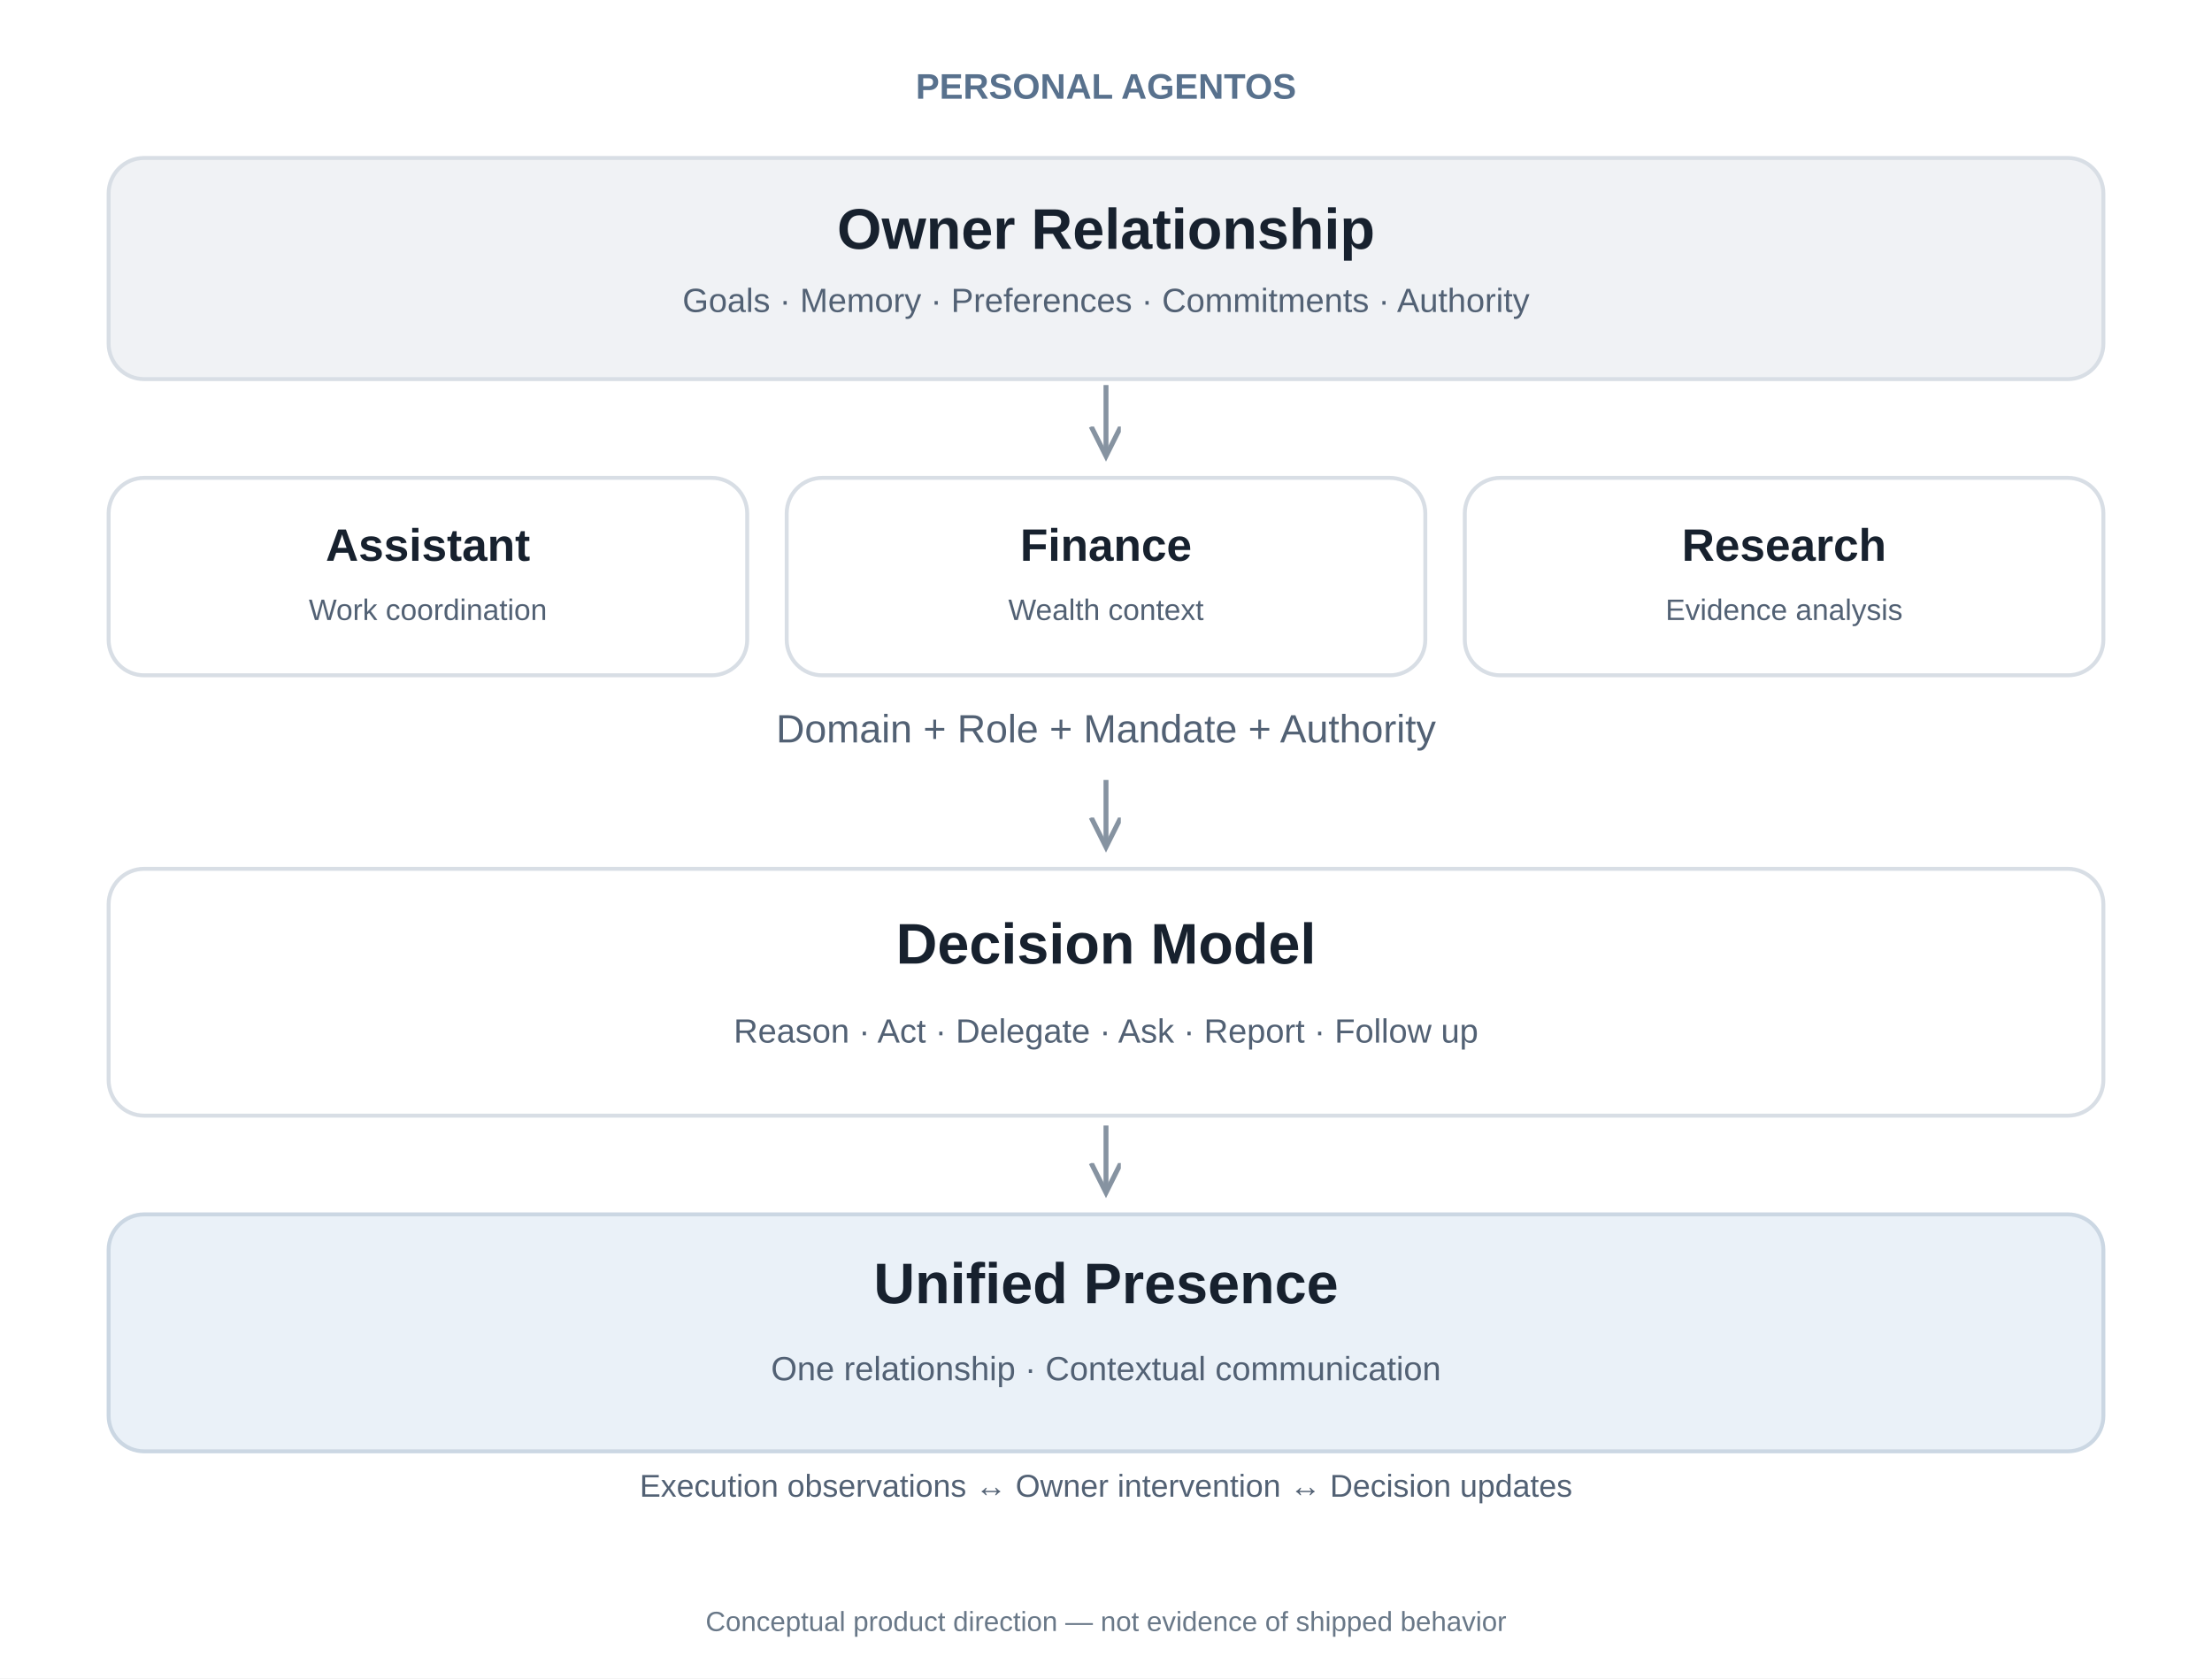
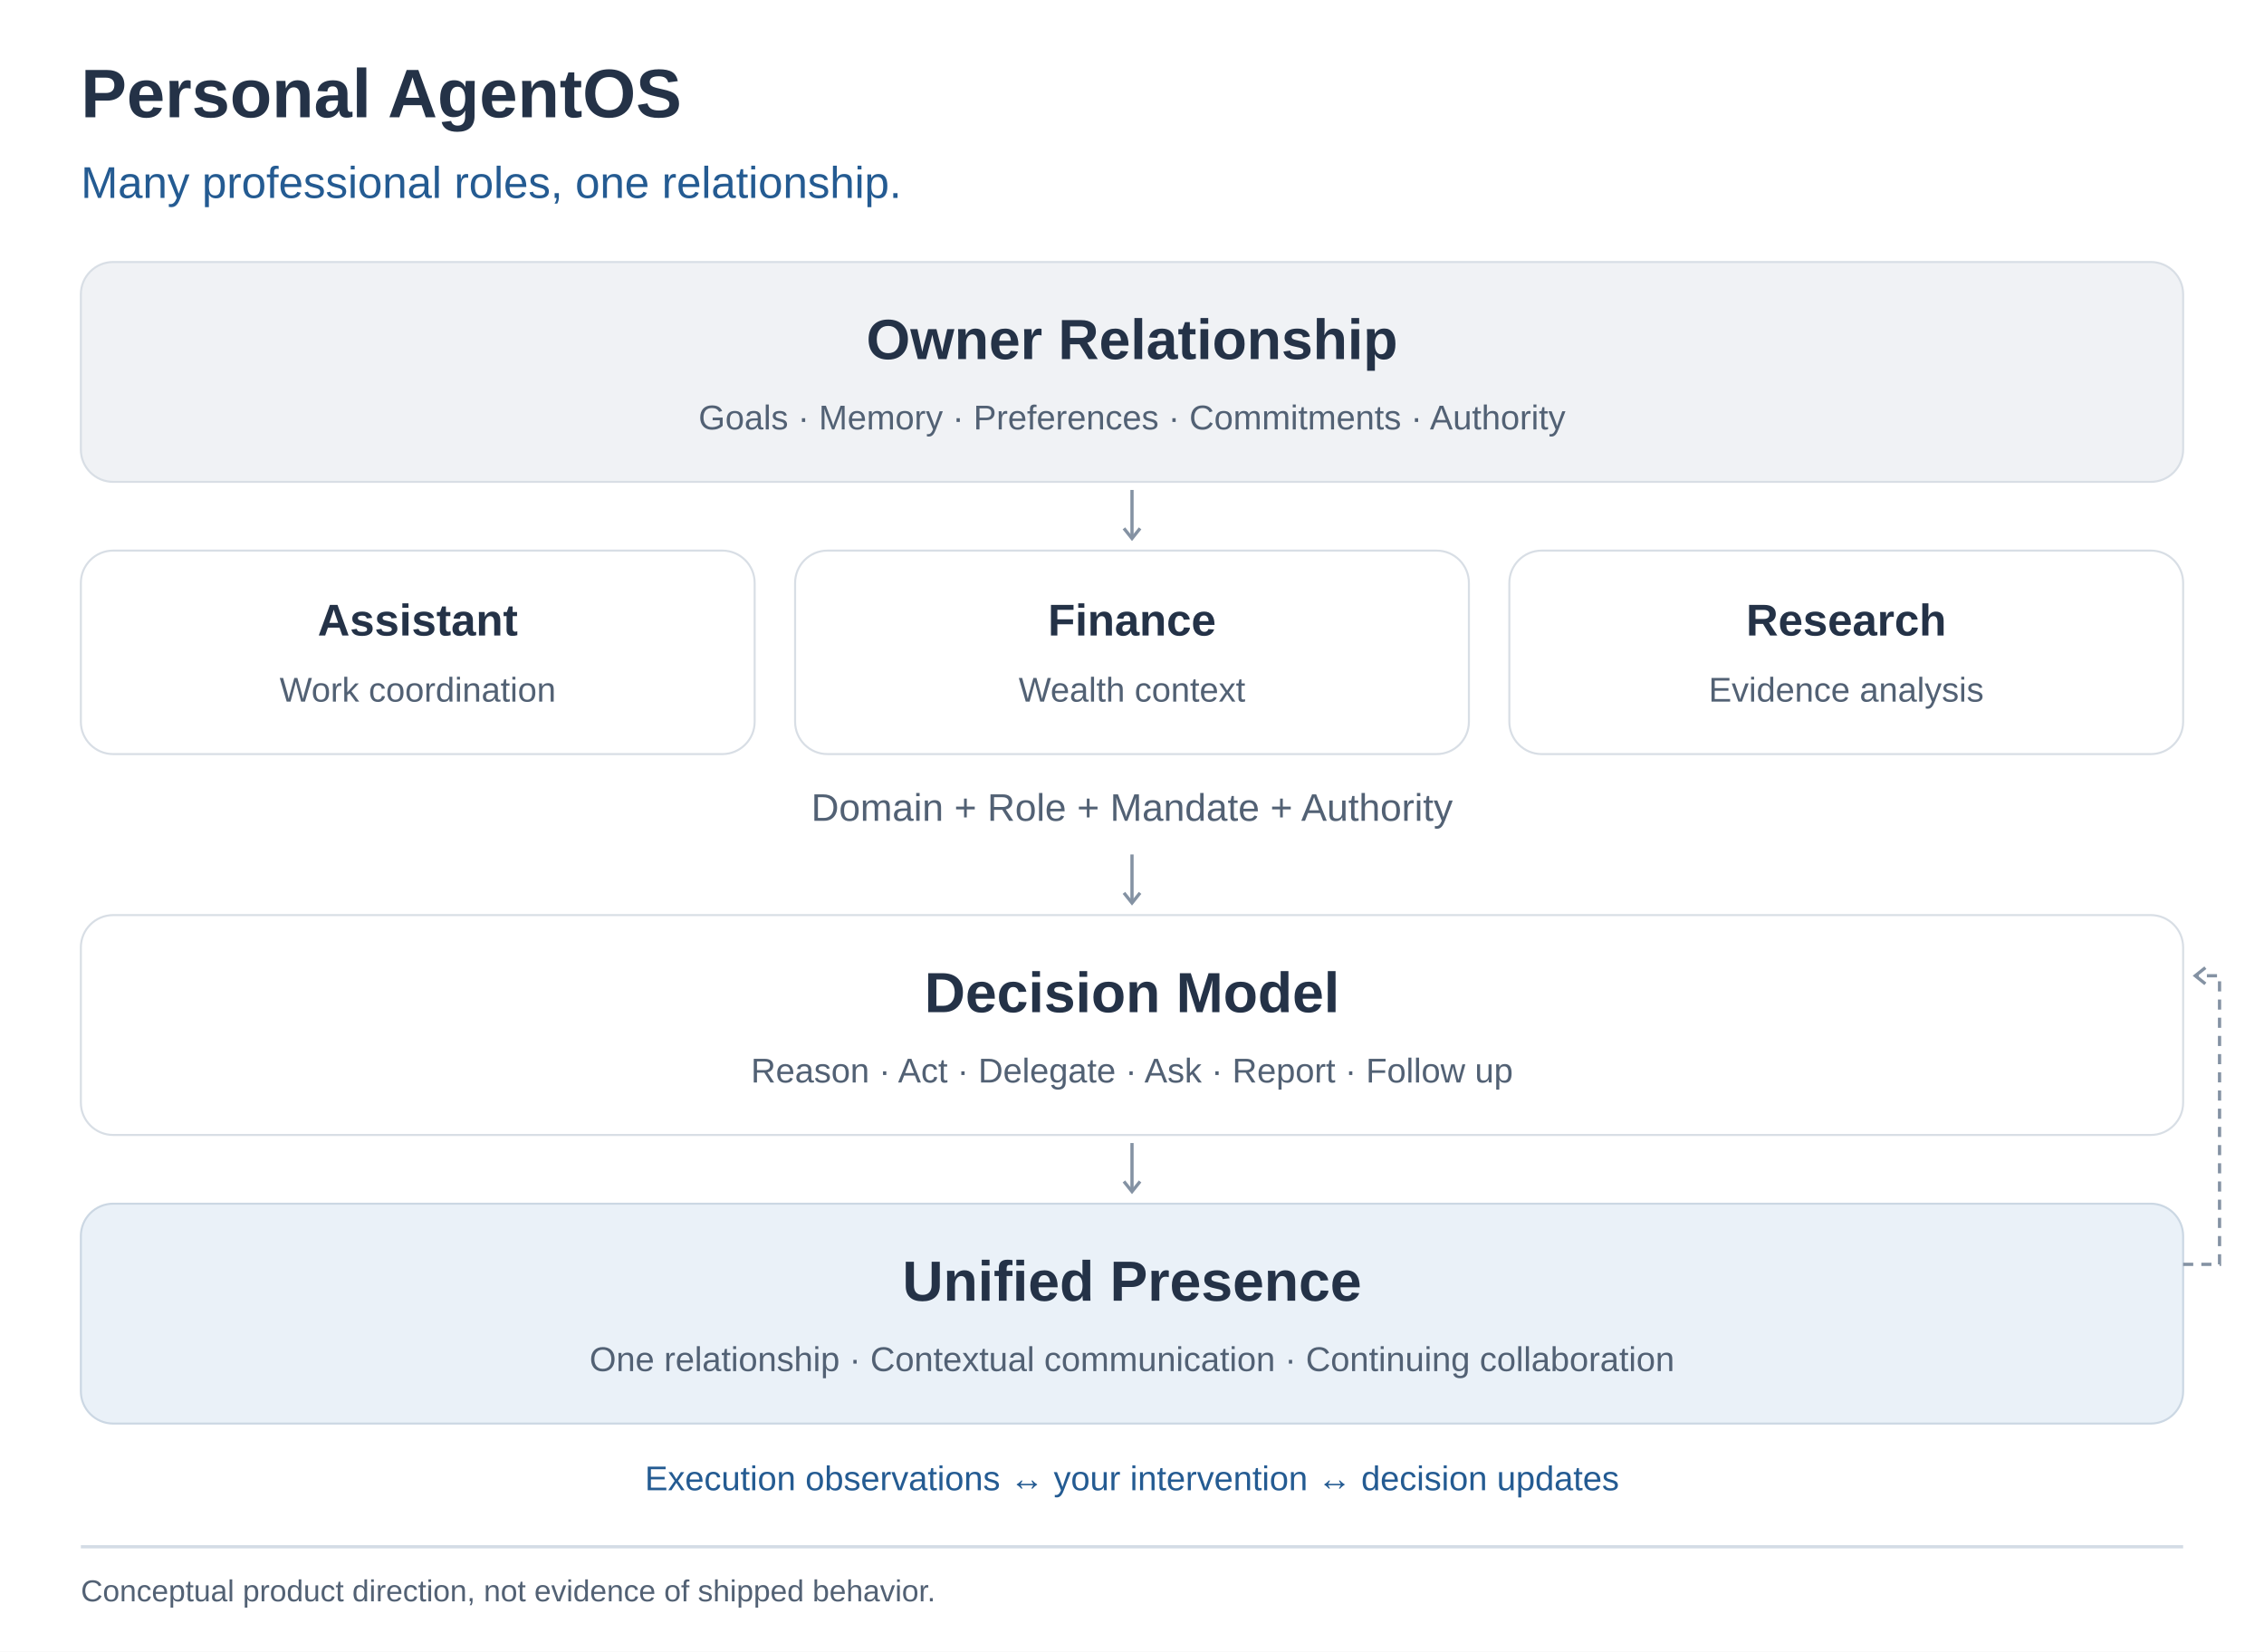
- <svg xmlns="http://www.w3.org/2000/svg" width="1120" height="850" viewBox="0 0 1120 850" role="img" aria-labelledby="title desc">
-   <defs>
-     <marker id="arr" markerWidth="8" markerHeight="8" refX="6" refY="3" orient="auto">
-       <path d="M0 0 L6 3 L0 6" stroke="#8693a1" fill="none" />
-     </marker>
-   </defs>
-   <rect width="1120" height="850" fill="#ffffff" />
-   <text x="560" y="50" text-anchor="middle" font-family="Arial, Noto Sans, sans-serif" font-size="18" font-weight="700" fill="#58718d">PERSONAL AGENTOS</text>
-   <rect x="55" y="80" width="1010" height="112" rx="18" fill="#f0f2f5" stroke="#d8dee5" stroke-width="2" />
-   <text x="560" y="126" text-anchor="middle" font-family="Arial, Noto Sans, sans-serif" font-size="29" font-weight="700" fill="#17212e">Owner Relationship</text>
-   <text x="560" y="158" text-anchor="middle" font-family="Arial, Noto Sans, sans-serif" font-size="17" font-weight="400" fill="#526174">Goals · Memory · Preferences · Commitments · Authority</text>
-   <path d="M560 195 V231" stroke="#8693a1" stroke-width="2.5" fill="none" marker-end="url(#arr)" />
-   <rect x="55" y="242" width="323.333" height="100" rx="18" fill="#ffffff" stroke="#d8dee5" stroke-width="2" />
-   <text x="216.667" y="284" text-anchor="middle" font-family="Arial, Noto Sans, sans-serif" font-size="23" font-weight="700" fill="#17212e">Assistant</text>
-   <text x="216.667" y="314" text-anchor="middle" font-family="Arial, Noto Sans, sans-serif" font-size="15" font-weight="400" fill="#526174">Work coordination</text>
-   <rect x="398.333" y="242" width="323.333" height="100" rx="18" fill="#ffffff" stroke="#d8dee5" stroke-width="2" />
-   <text x="560" y="284" text-anchor="middle" font-family="Arial, Noto Sans, sans-serif" font-size="23" font-weight="700" fill="#17212e">Finance</text>
-   <text x="560" y="314" text-anchor="middle" font-family="Arial, Noto Sans, sans-serif" font-size="15" font-weight="400" fill="#526174">Wealth context</text>
-   <rect x="741.667" y="242" width="323.333" height="100" rx="18" fill="#ffffff" stroke="#d8dee5" stroke-width="2" />
-   <text x="903.333" y="284" text-anchor="middle" font-family="Arial, Noto Sans, sans-serif" font-size="23" font-weight="700" fill="#17212e">Research</text>
-   <text x="903.333" y="314" text-anchor="middle" font-family="Arial, Noto Sans, sans-serif" font-size="15" font-weight="400" fill="#526174">Evidence analysis</text>
-   <text x="560" y="376" text-anchor="middle" font-family="Arial, Noto Sans, sans-serif" font-size="20" font-weight="400" fill="#526174">Domain + Role + Mandate + Authority</text>
-   <path d="M560 395 V429" stroke="#8693a1" stroke-width="2.5" fill="none" marker-end="url(#arr)" />
-   <rect x="55" y="440" width="1010" height="125" rx="18" fill="#ffffff" stroke="#d8dee5" stroke-width="2" />
-   <text x="560" y="488" text-anchor="middle" font-family="Arial, Noto Sans, sans-serif" font-size="29" font-weight="700" fill="#17212e">Decision Model</text>
-   <text x="560" y="528" text-anchor="middle" font-family="Arial, Noto Sans, sans-serif" font-size="17" font-weight="400" fill="#526174">Reason · Act · Delegate · Ask · Report · Follow up</text>
-   <path d="M560 570 V604" stroke="#8693a1" stroke-width="2.5" fill="none" marker-end="url(#arr)" />
-   <rect x="55" y="615" width="1010" height="120" rx="18" fill="#eaf1f8" stroke="#cbd7e3" stroke-width="2" />
-   <text x="560" y="660" text-anchor="middle" font-family="Arial, Noto Sans, sans-serif" font-size="29" font-weight="700" fill="#17212e">Unified Presence</text>
-   <text x="560" y="699" text-anchor="middle" font-family="Arial, Noto Sans, sans-serif" font-size="17" font-weight="400" fill="#526174">One relationship · Contextual communication</text>
-   <text x="560" y="758" text-anchor="middle" font-family="Arial, Noto Sans, sans-serif" font-size="16" font-weight="400" fill="#526174">Execution observations ↔ Owner intervention ↔ Decision updates</text>
-   <text x="560" y="826" text-anchor="middle" font-family="Arial, Noto Sans, sans-serif" font-size="14" font-weight="400" fill="#697888">Conceptual product direction — not evidence of shipped behavior</text>
+ <svg xmlns="http://www.w3.org/2000/svg" width="1120" height="817" viewBox="0 0 1120 817" role="img" aria-labelledby="title desc">
+   <style>text{font-family:Arial,"Noto Sans",sans-serif;fill:#243247} .bold{font-weight:700} .muted{fill:#526174} .blue{fill:#245b92}</style>
+   <rect width="1120" height="817" fill="#fff" />
+   <text x="40" y="58.0" font-size="34" class="bold" text-anchor="start">Personal AgentOS</text>
+   <text x="40" y="97.9" font-size="22" class="blue" text-anchor="start">Many professional roles, one relationship.</text>
+   <rect x="40" y="129.6" width="1040" height="108.75" rx="16" fill="#f0f2f5" stroke="#d8dee5" />
+   <text x="560.0" y="177.6" font-size="28" class="bold" text-anchor="middle">Owner Relationship</text>
+   <text x="560.0" y="212.4" font-size="17" class="muted" text-anchor="middle">Goals · Memory · Preferences · Commitments · Authority</text>
+   <path d="M560.0 242.35 L560.0 266.35" fill="none" stroke="#8492a3" stroke-width="1.6" />
+   <path d="M556.0 261.35 L560.0 266.35 L564.0 261.35" fill="none" stroke="#8492a3" stroke-width="1.6" />
+   <rect x="40.0" y="272.35" width="333.333" height="100.65" rx="16" fill="#ffffff" stroke="#d8dee5" />
+   <text x="206.667" y="314.35" font-size="22" class="bold" text-anchor="middle">Assistant</text>
+   <text x="206.667" y="347.05" font-size="17" class="muted" text-anchor="middle">Work coordination</text>
+   <rect x="393.333" y="272.35" width="333.333" height="100.65" rx="16" fill="#ffffff" stroke="#d8dee5" />
+   <text x="560.0" y="314.35" font-size="22" class="bold" text-anchor="middle">Finance</text>
+   <text x="560.0" y="347.05" font-size="17" class="muted" text-anchor="middle">Wealth context</text>
+   <rect x="746.667" y="272.35" width="333.333" height="100.65" rx="16" fill="#ffffff" stroke="#d8dee5" />
+   <text x="913.333" y="314.35" font-size="22" class="bold" text-anchor="middle">Research</text>
+   <text x="913.333" y="347.05" font-size="17" class="muted" text-anchor="middle">Evidence analysis</text>
+   <text x="560.0" y="406.0" font-size="19" class="muted" text-anchor="middle">Domain + Role + Mandate + Authority</text>
+   <path d="M560.0 422.65 L560.0 446.65" fill="none" stroke="#8492a3" stroke-width="1.6" />
+   <path d="M556.0 441.65 L560.0 446.65 L564.0 441.65" fill="none" stroke="#8492a3" stroke-width="1.6" />
+   <rect x="40" y="452.65" width="1040" height="108.75" rx="16" fill="#ffffff" stroke="#d8dee5" />
+   <text x="560.0" y="500.65" font-size="28" class="bold" text-anchor="middle">Decision Model</text>
+   <text x="560.0" y="535.45" font-size="17" class="muted" text-anchor="middle">Reason · Act · Delegate · Ask · Report · Follow up</text>
+   <path d="M560.0 565.4 L560.0 589.4" fill="none" stroke="#8492a3" stroke-width="1.6" />
+   <path d="M556.0 584.4 L560.0 589.4 L564.0 584.4" fill="none" stroke="#8492a3" stroke-width="1.6" />
+   <rect x="40" y="595.4" width="1040" height="108.75" rx="16" fill="#eaf1f8" stroke="#cbd7e3" />
+   <text x="560.0" y="643.4" font-size="28" class="bold" text-anchor="middle">Unified Presence</text>
+   <text x="560.0" y="678.2" font-size="17" class="muted" text-anchor="middle">One relationship · Contextual communication · Continuing collaboration</text>
+   <path d="M1080 625.4 H1098 V482.65 H1086" fill="none" stroke="#8492a3" stroke-width="1.6" stroke-dasharray="5 4" />
+   <path d="M1091 478.65 L1086 482.65 L1091 486.65" fill="none" stroke="#8492a3" stroke-width="1.6" />
+   <text x="560.0" y="737.15" font-size="17" class="blue" text-anchor="middle">Execution observations ↔ your intervention ↔ decision updates</text>
+   <path d="M40 765.1H1080" fill="none" stroke="#d4dce5" stroke-width="1.6" />
+   <text x="40" y="792.1" font-size="15" class="muted" text-anchor="start">Conceptual product direction, not evidence of shipped behavior.</text>
</svg>
